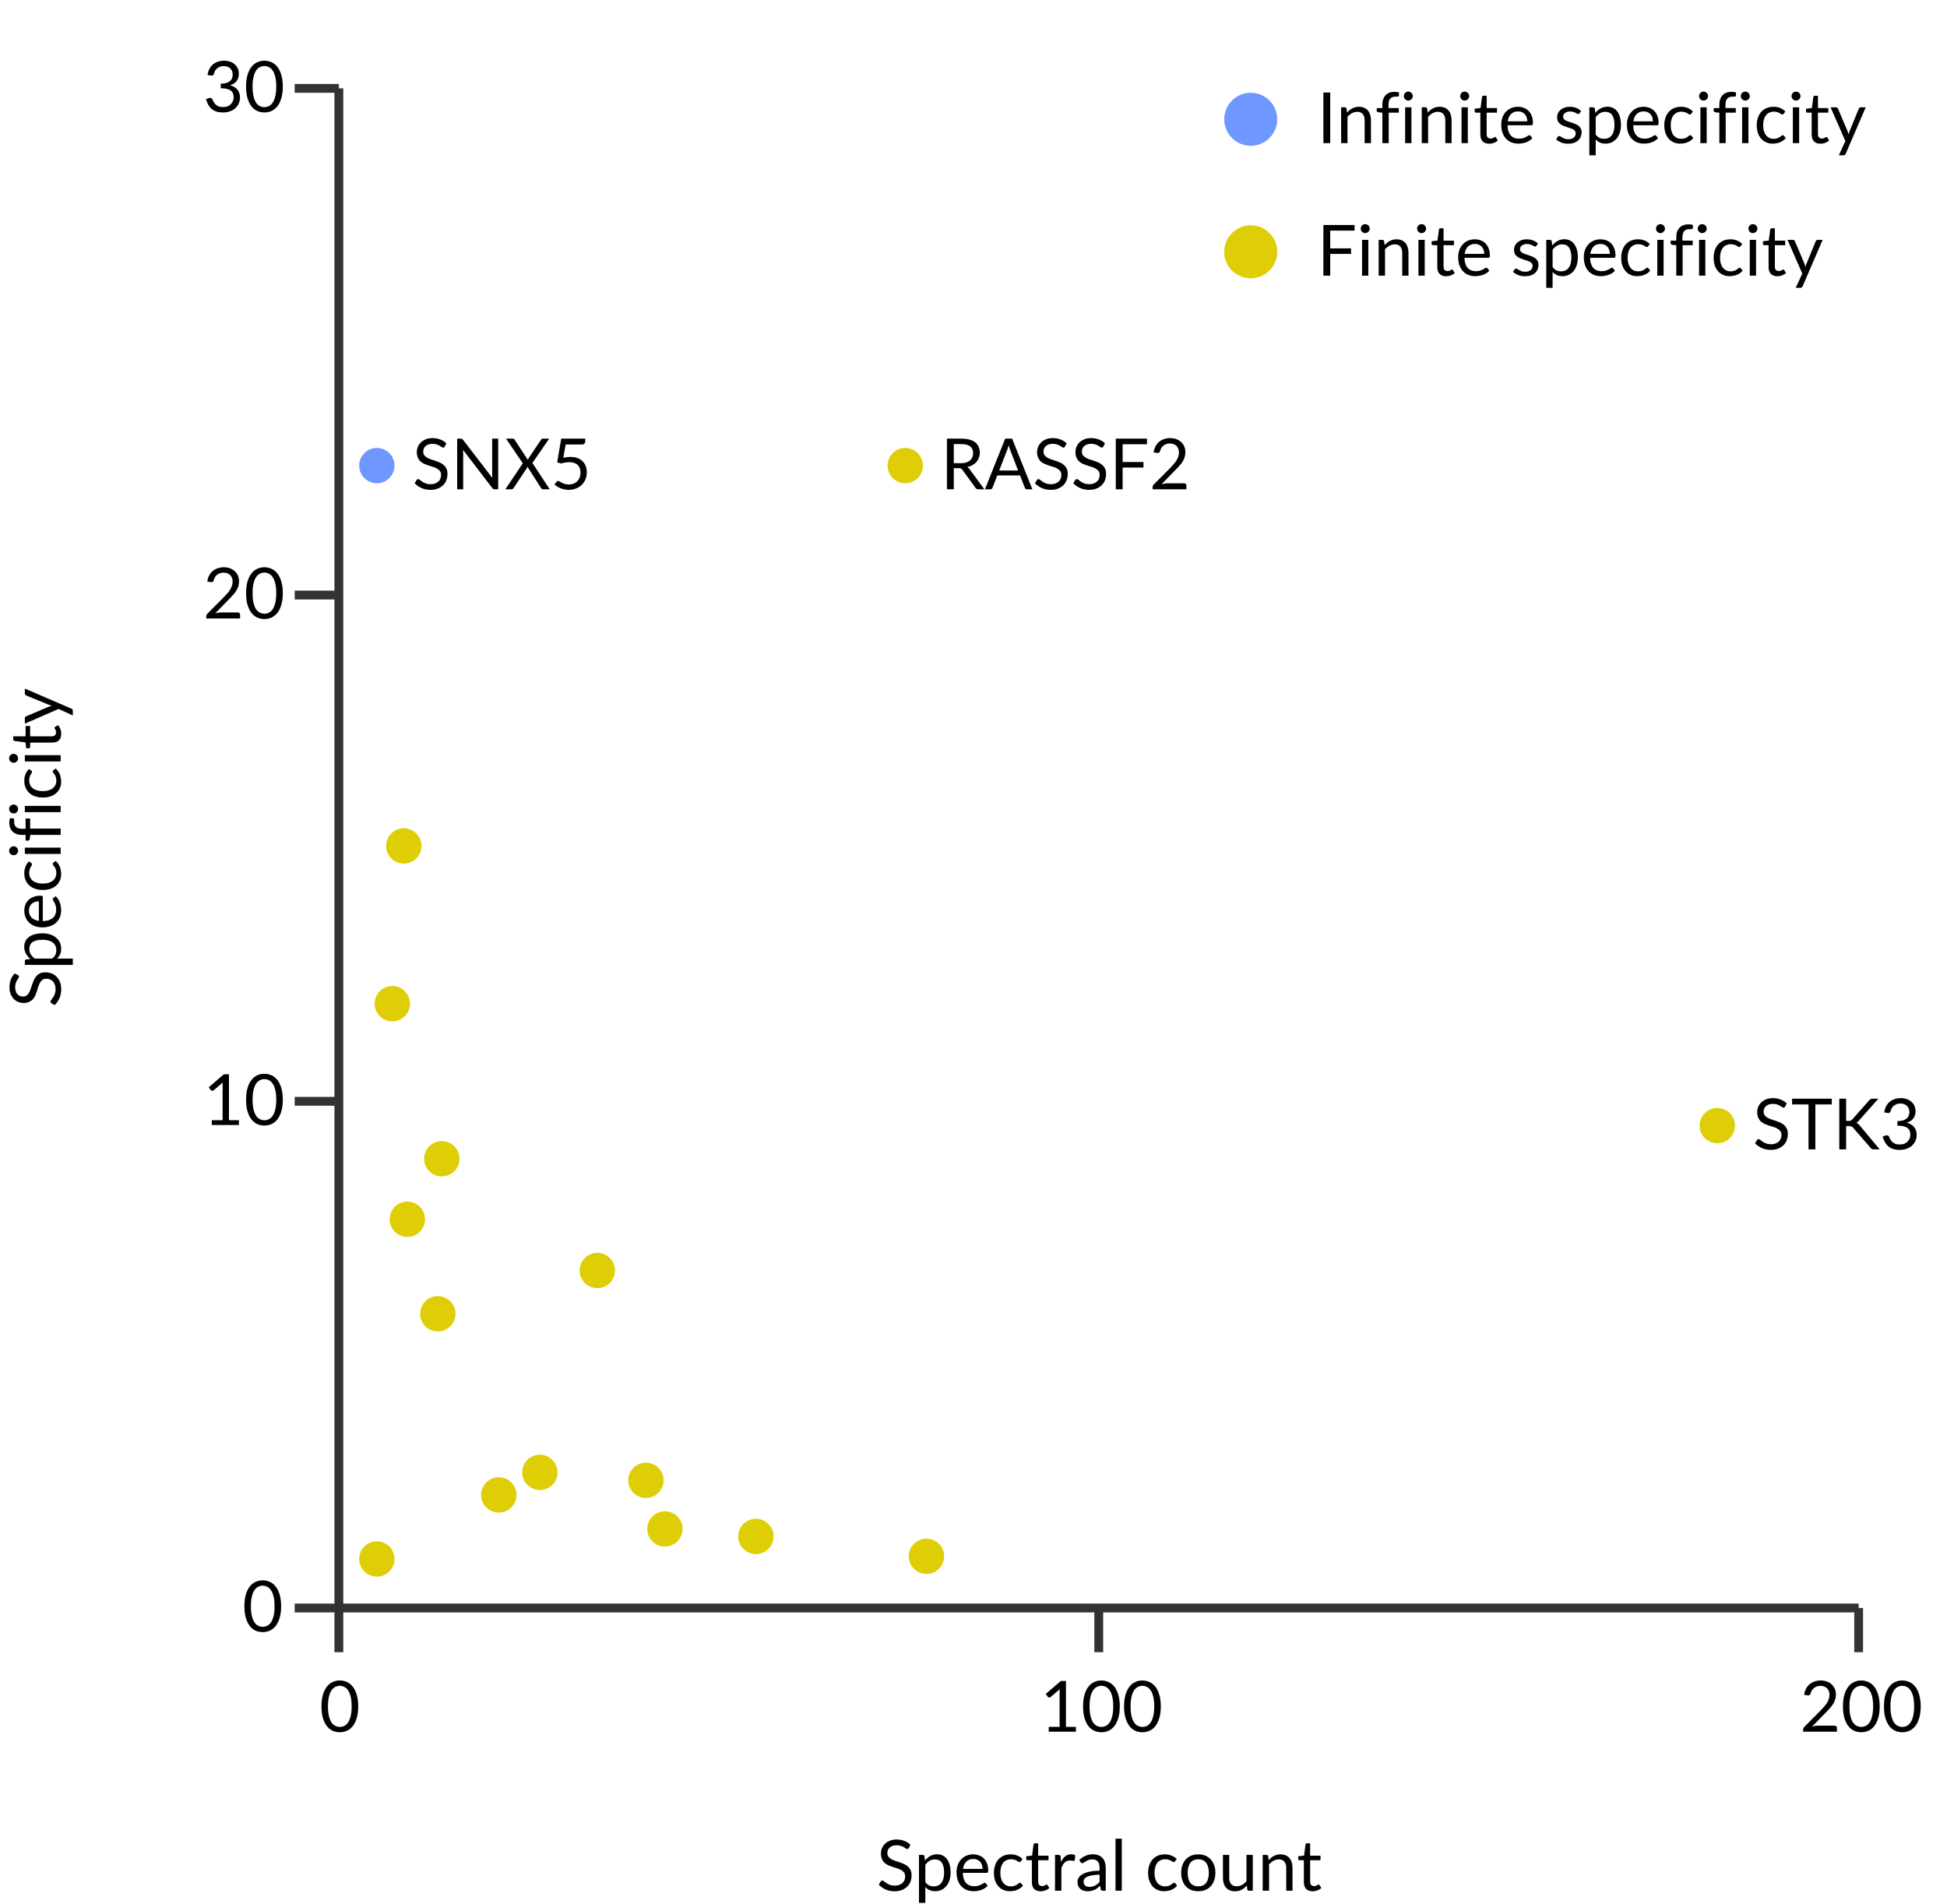
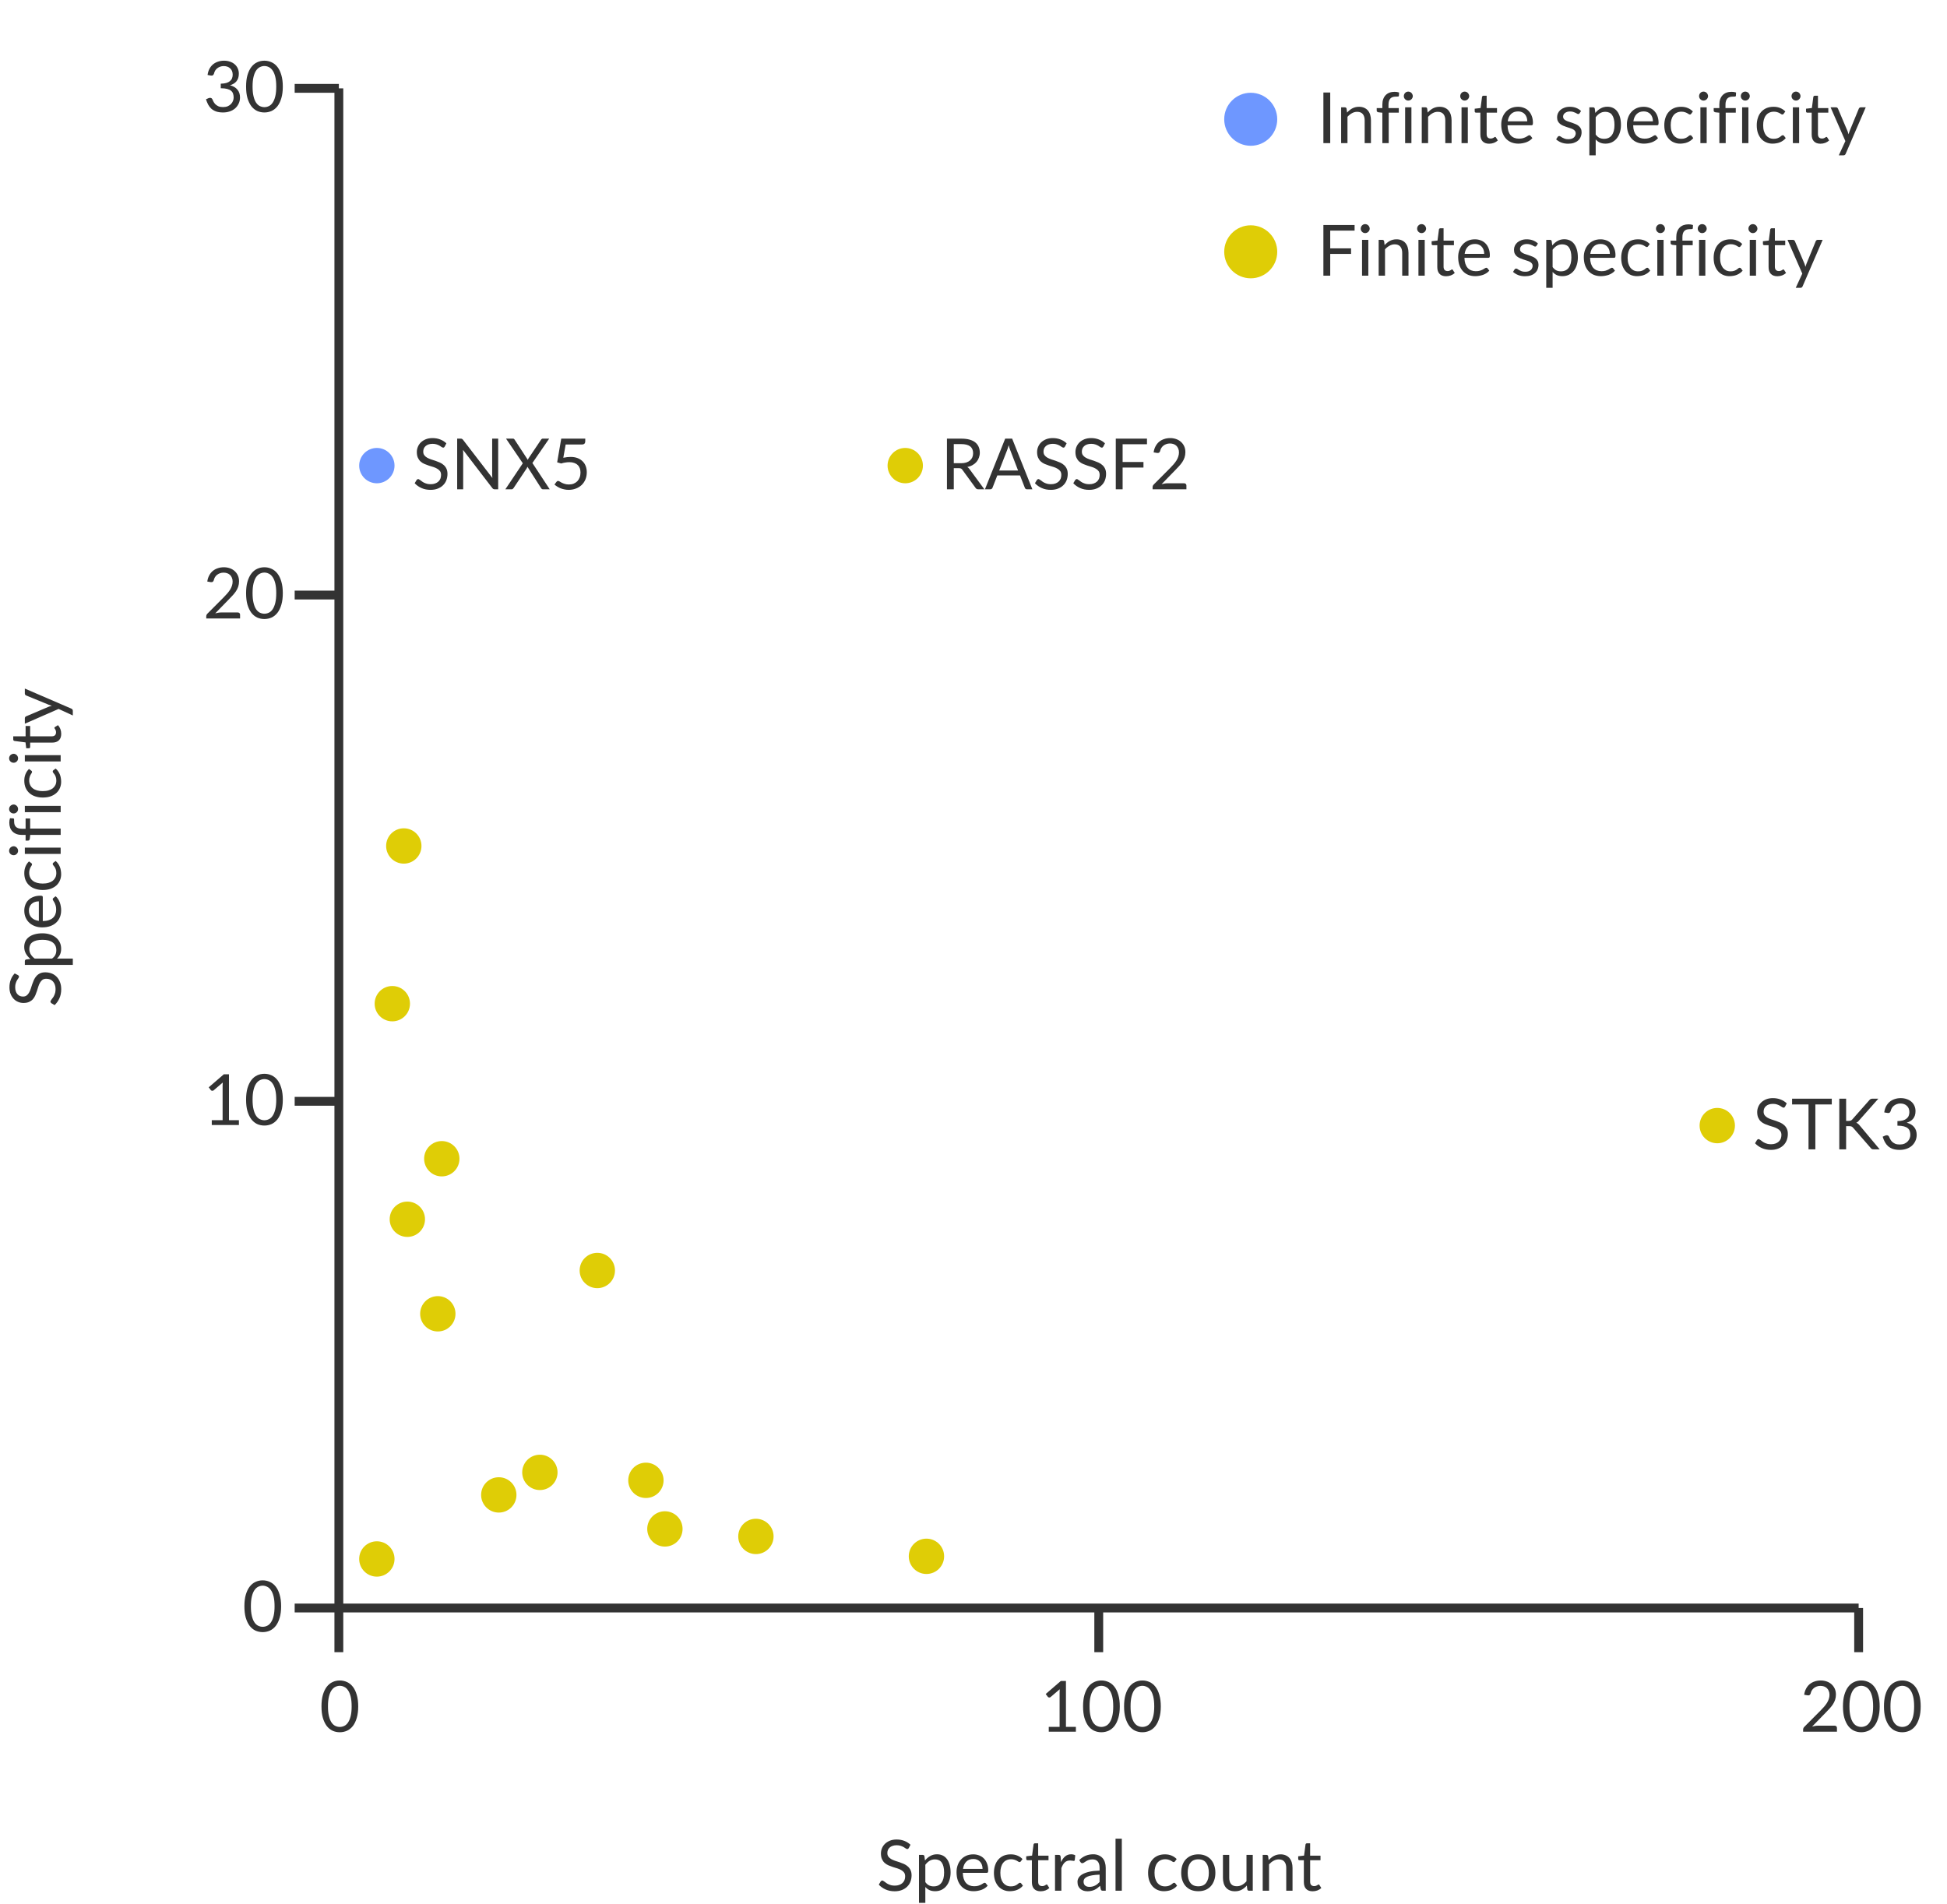
<svg xmlns="http://www.w3.org/2000/svg" id="svg-main" width="440.7" height="430.9">
-   <style>.st3{fill:#dfcd06}.st4{font-family:'Lato',sans-serif}.st5{font-size:16px}.st6{fill:#6e97ff}.st7{fill:none;stroke:#333;stroke-width:2}</style>
+   <style>.st3{fill:#dfcd06}.st4{font-family:'Lato',sans-serif}.st5{fill:#333;font-size:16px}.st6{fill:#6e97ff}.st7{fill:none;stroke:#333;stroke-width:2}</style>
  <path fill-opacity="0" d="M76.7 20h344v344h-344z" id="plot_points_wheel" />
  <path fill="none" d="M76.7 0h364v364h-364z" />
  <path pointer-events="none" fill-opacity="0" stroke="#000" stroke-dasharray="2" d="M76.7 20z" />
  <circle class="st3" cx="112.9" cy="338.4" r="4" />
  <circle class="st3" cx="85.3" cy="352.9" r="4" />
  <circle class="st3" cx="91.4" cy="191.5" r="4" />
  <circle class="st3" cx="146.2" cy="335.1" r="4" />
  <circle class="st3" cx="99.1" cy="297.4" r="4" />
  <circle class="st3" cx="204.9" cy="105.4" r="4" />
  <text transform="translate(212.872 110.763)" class="st4 st5">RASSF2</text>
  <circle class="st3" cx="92.2" cy="276" r="4" />
  <circle class="st3" cx="100" cy="262.3" r="4" />
  <circle class="st3" cx="135.2" cy="287.6" r="4" />
  <circle class="st3" cx="88.8" cy="227.2" r="4" />
  <circle class="st3" cx="122.2" cy="333.3" r="4" />
  <circle class="st6" cx="85.3" cy="105.4" r="4" />
  <text transform="translate(93.332 110.763)" class="st4 st5">SNX5</text>
  <circle class="st3" cx="388.7" cy="254.8" r="4" />
  <text transform="translate(396.722 260.173)" class="st4 st5">STK3</text>
  <circle class="st3" cx="209.7" cy="352.3" r="4" />
  <circle class="st3" cx="171.1" cy="347.8" r="4" />
  <circle class="st3" cx="150.5" cy="346.1" r="4" />
  <path class="st7" d="M76.7 364h344M76.7 364v10M248.7 364v10M420.7 364v10" />
  <text transform="translate(72.283 392)" class="st4 st5">0</text>
  <text transform="translate(235.385 392)" class="st4 st5">100</text>
  <text transform="translate(407.385 392)" class="st4 st5">200</text>
  <text transform="translate(198.381 428)" class="st4 st5">Spectral count</text>
  <path class="st7" d="M76.7 20v344" />
  <g>
    <path class="st7" d="M76.7 364h-10M76.7 249.3h-10M76.7 134.7h-10M76.7 20h-10" />
  </g>
  <g>
    <text transform="translate(54.834 369.333)" class="st4 st5">0</text>
    <text transform="translate(45.935 254.663)" class="st4 st5">10</text>
    <text transform="translate(45.935 140.003)" class="st4 st5">20</text>
    <text transform="translate(45.935 25.333)" class="st4 st5">30</text>
  </g>
  <text transform="rotate(-90 120.894 107.162)" class="st4 st5">Specificity</text>
  <g>
    <circle class="st6" cx="283.1" cy="27" r="6" />
    <text transform="translate(298.078 32.406)" class="st4 st5">Infinite specificity</text>
    <circle class="st3" cx="283.1" cy="57" r="6" />
    <text transform="translate(298.078 62.406)" class="st4 st5">Finite specificity</text>
  </g>
</svg>
